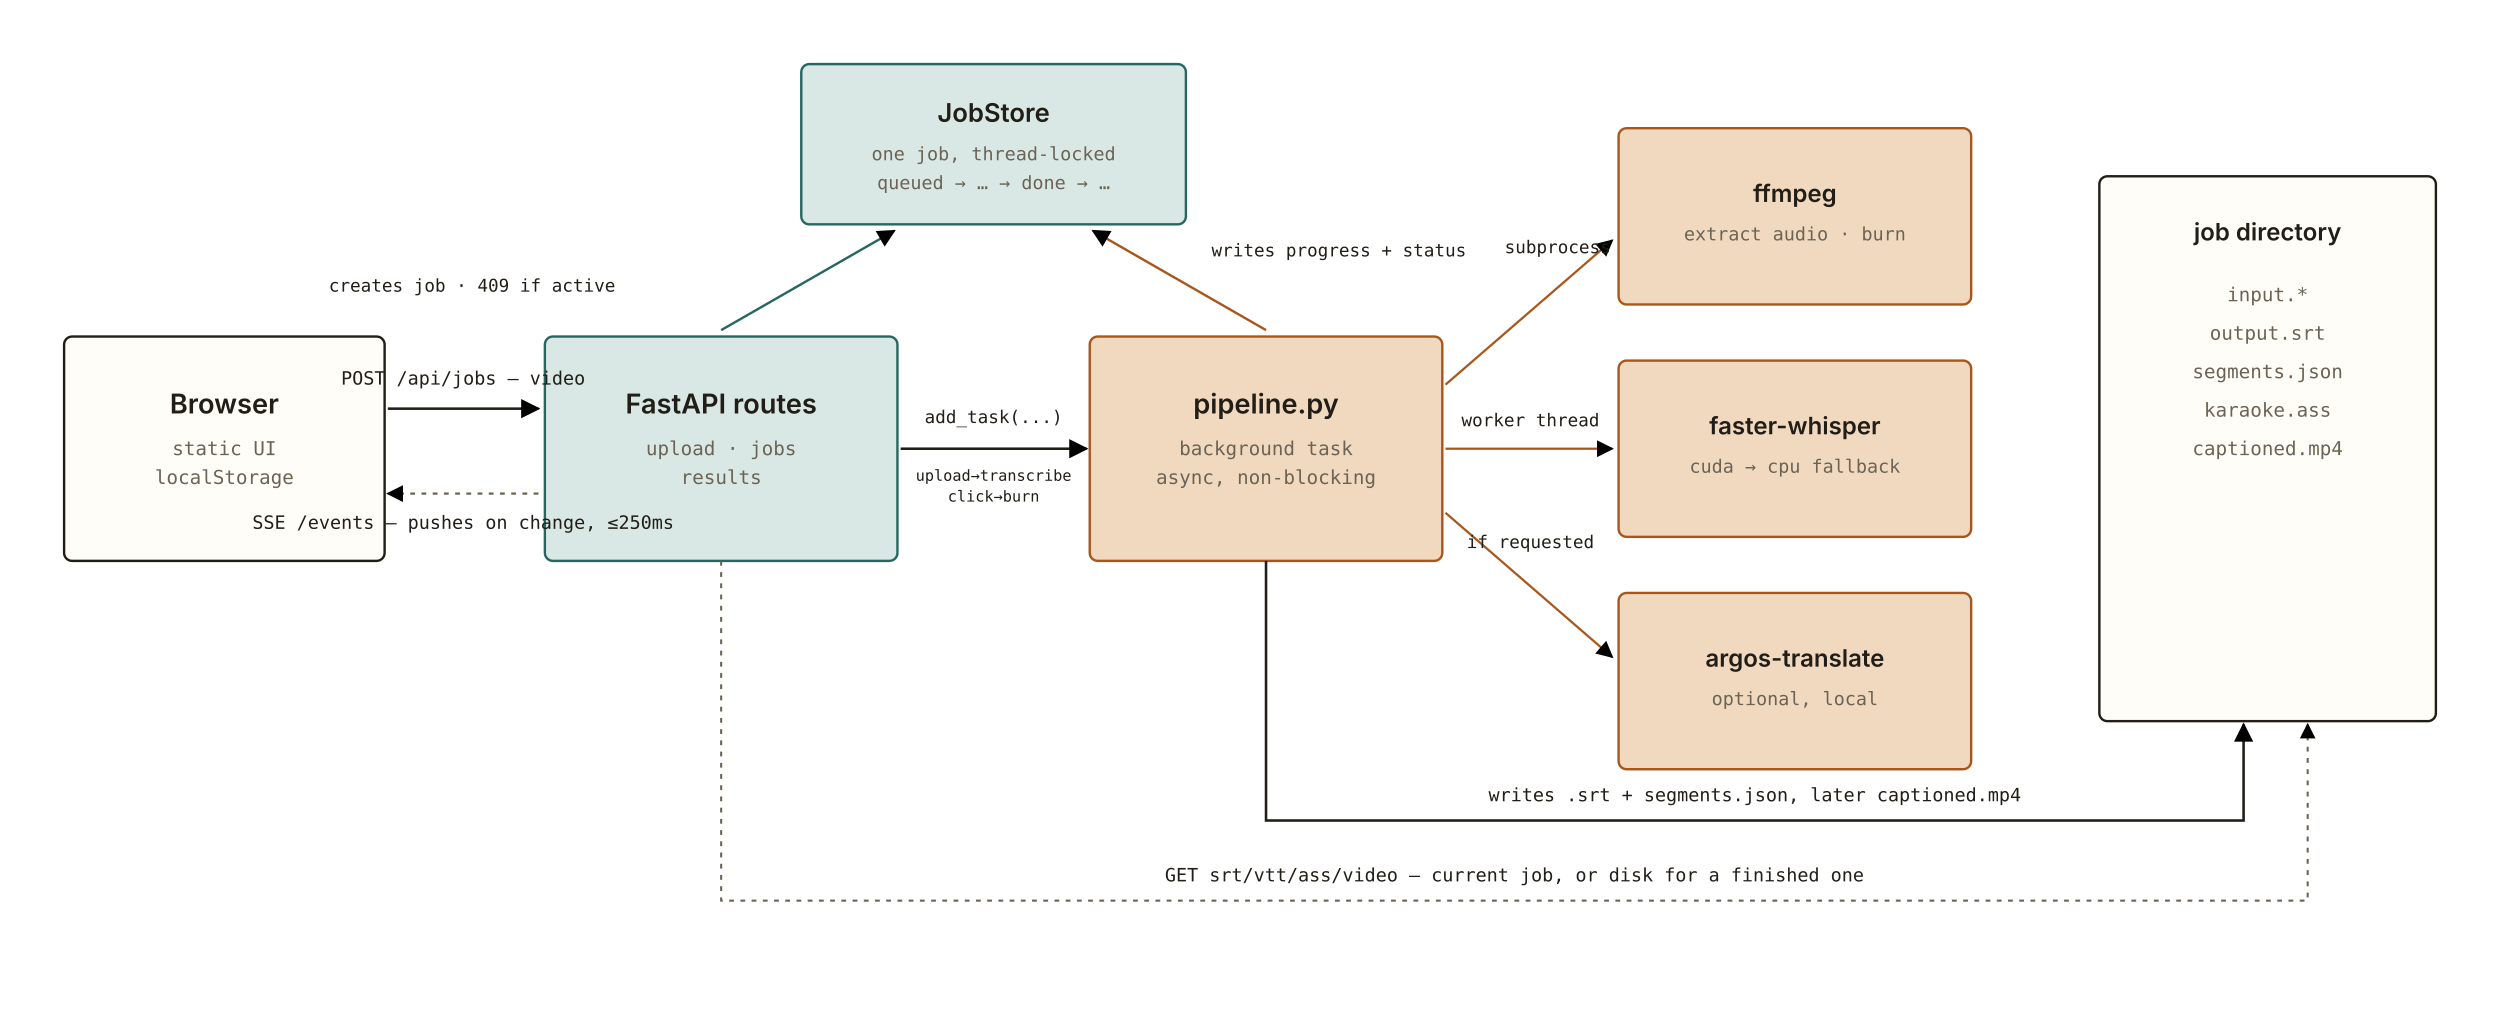
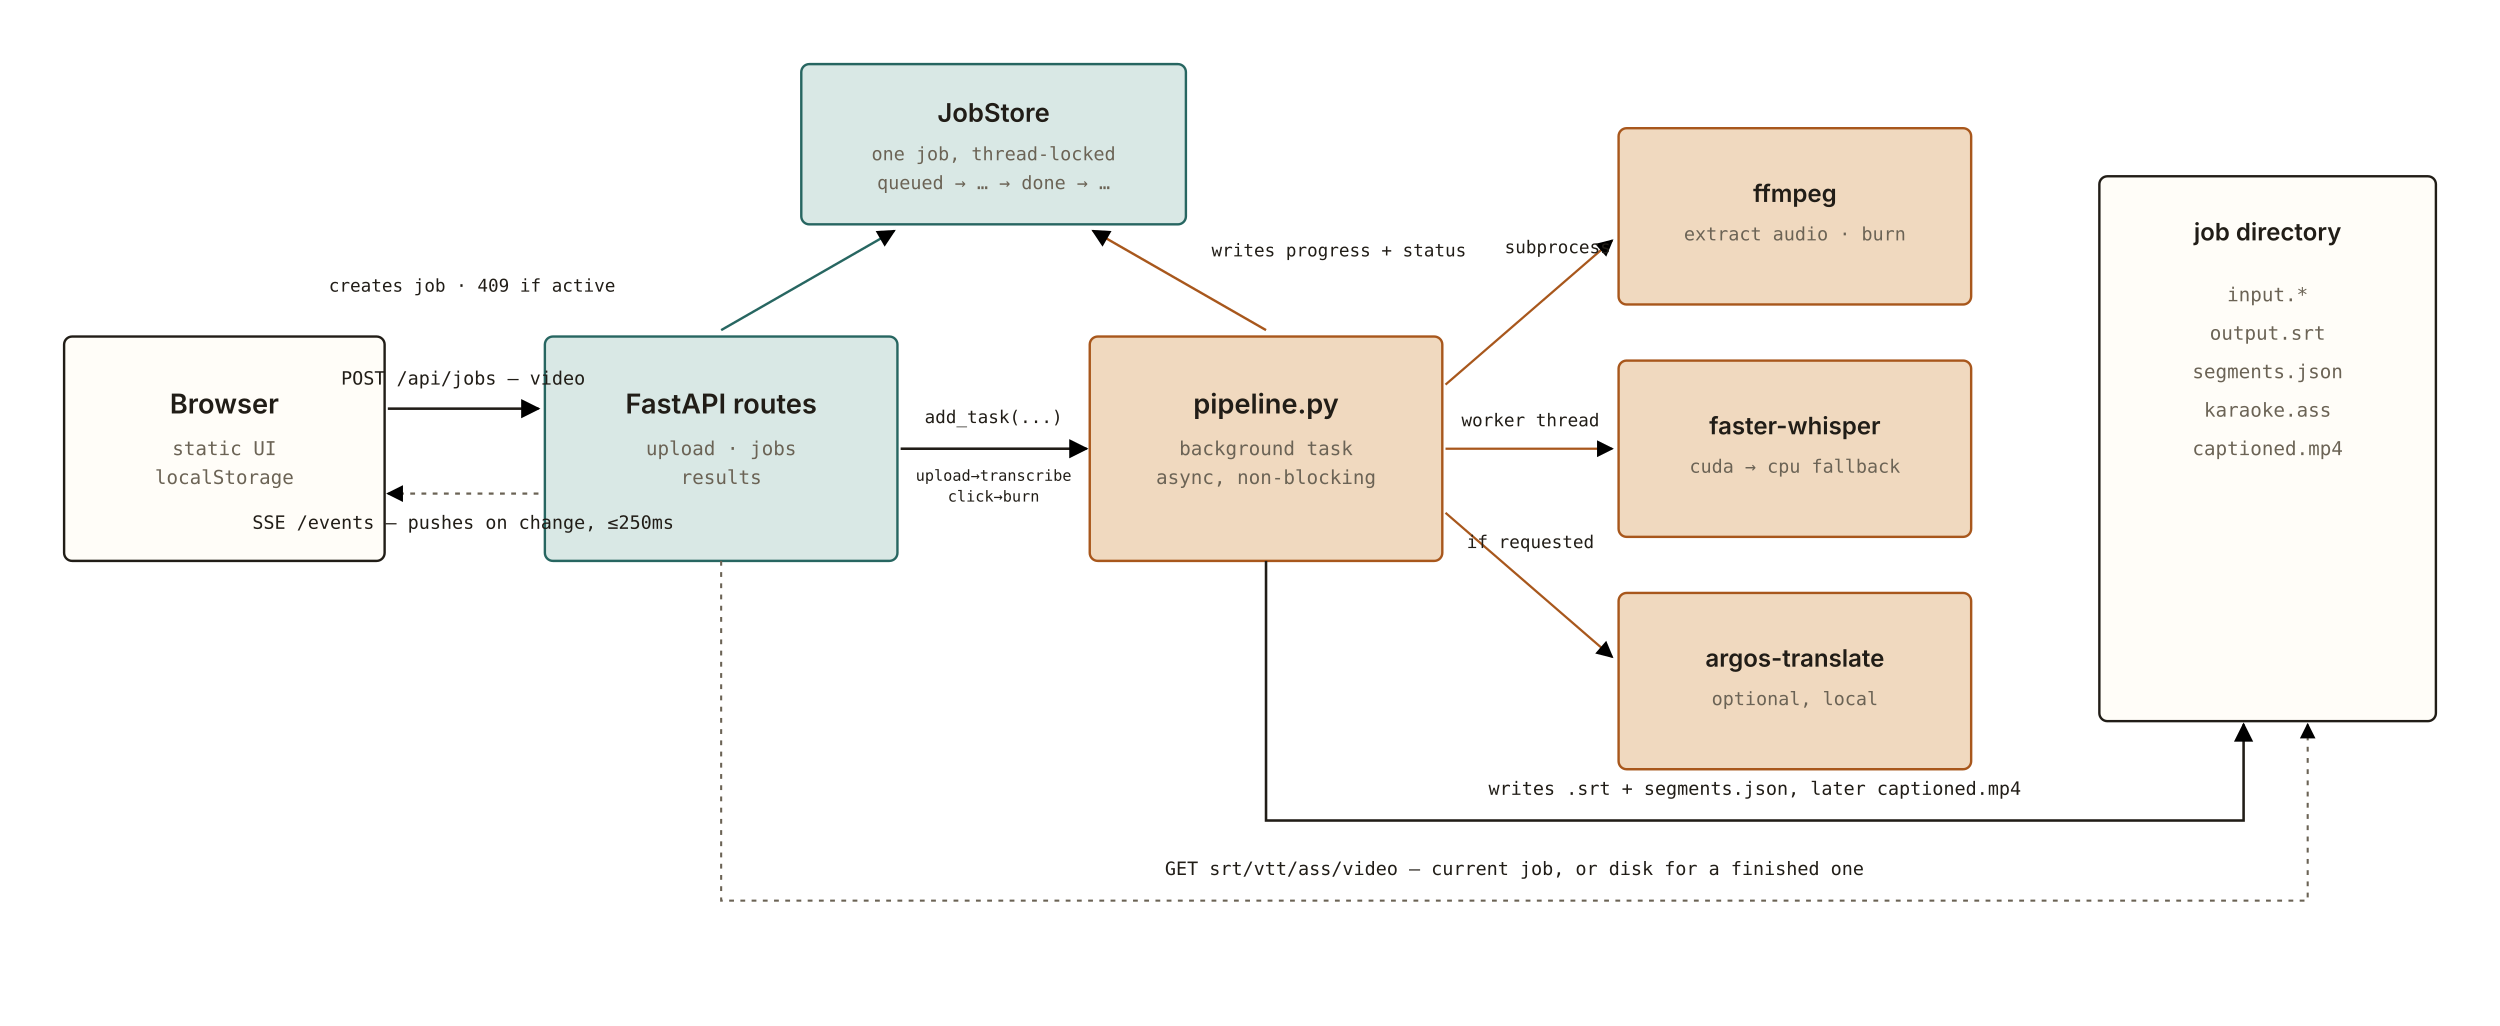
<svg xmlns="http://www.w3.org/2000/svg" viewBox="0 0 1560 640" role="img" aria-label="Diagram: the browser uploads a video to FastAPI, which hands it to a background pipeline that calls ffmpeg, faster-whisper and argos-translate in turn, writing results to a job directory on disk, while the browser watches progress over a separate SSE stream relayed from JobStore.">
  <style>
    text { font-family: "IBM Plex Sans", -apple-system, "Segoe UI", sans-serif; fill: #211d17; }
    .mono { font-family: "IBM Plex Mono", "SFMono-Regular", Consolas, monospace; }
    .title { font-weight: 600; }
    .label { fill: #6b6355; }
  </style>
  <defs>
    <marker id="cf-arrow" viewBox="0 0 10 10" refX="9" refY="5" markerWidth="7.5" markerHeight="7.5" orient="auto-start-reverse">
      <path d="M0,0 L10,5 L0,10 z" fill="currentColor" />
    </marker>
  </defs>
  <g>
    <rect x="40" y="210" width="200" height="140" rx="5" fill="#fffdf8" stroke="#211d17" stroke-width="1.5" />
    <text x="140" y="258" text-anchor="middle" class="title" font-size="17">Browser</text>
    <text x="140" y="284" text-anchor="middle" class="label mono" font-size="12">static UI</text>
    <text x="140" y="302" text-anchor="middle" class="label mono" font-size="12">localStorage</text>
  </g>
  <g>
    <rect x="340" y="210" width="220" height="140" rx="5" fill="#d9e8e5" stroke="#276661" stroke-width="1.5" />
    <text x="450" y="258" text-anchor="middle" class="title" font-size="17">FastAPI routes</text>
    <text x="450" y="284" text-anchor="middle" class="label mono" font-size="12">upload · jobs</text>
    <text x="450" y="302" text-anchor="middle" class="label mono" font-size="12">results</text>
  </g>
  <g>
    <rect x="500" y="40" width="240" height="100" rx="5" fill="#d9e8e5" stroke="#276661" stroke-width="1.5" />
    <text x="620" y="76" text-anchor="middle" class="title" font-size="16">JobStore</text>
    <text x="620" y="100" text-anchor="middle" class="label mono" font-size="11.5">one job, thread-locked</text>
    <text x="620" y="118" text-anchor="middle" class="label mono" font-size="11.5">queued → … → done → …</text>
  </g>
  <g>
    <rect x="680" y="210" width="220" height="140" rx="5" fill="#f0d9bf" stroke="#a8571c" stroke-width="1.5" />
    <text x="790" y="258" text-anchor="middle" class="title" font-size="17">pipeline.py</text>
    <text x="790" y="284" text-anchor="middle" class="label mono" font-size="12">background task</text>
    <text x="790" y="302" text-anchor="middle" class="label mono" font-size="12">async, non-blocking</text>
  </g>
  <g>
    <rect x="1010" y="80" width="220" height="110" rx="5" fill="#f0d9bf" stroke="#a8571c" stroke-width="1.5" />
    <text x="1120" y="126" text-anchor="middle" class="title" font-size="15">ffmpeg</text>
    <text x="1120" y="150" text-anchor="middle" class="label mono" font-size="11.5">extract audio · burn</text>
  </g>
  <g>
    <rect x="1010" y="225" width="220" height="110" rx="5" fill="#f0d9bf" stroke="#a8571c" stroke-width="1.5" />
    <text x="1120" y="271" text-anchor="middle" class="title" font-size="15">faster-whisper</text>
    <text x="1120" y="295" text-anchor="middle" class="label mono" font-size="11.5">cuda → cpu fallback</text>
  </g>
  <g>
    <rect x="1010" y="370" width="220" height="110" rx="5" fill="#f0d9bf" stroke="#a8571c" stroke-width="1.5" />
    <text x="1120" y="416" text-anchor="middle" class="title" font-size="15">argos-translate</text>
    <text x="1120" y="440" text-anchor="middle" class="label mono" font-size="11.5">optional, local</text>
  </g>
  <g>
    <rect x="1310" y="110" width="210" height="340" rx="5" fill="#fffdf8" stroke="#211d17" stroke-width="1.5" />
    <text x="1415" y="150" text-anchor="middle" class="title" font-size="15">job directory</text>
    <text x="1415" y="188" text-anchor="middle" class="label mono" font-size="12">input.*</text>
    <text x="1415" y="212" text-anchor="middle" class="label mono" font-size="12">output.srt</text>
    <text x="1415" y="236" text-anchor="middle" class="label mono" font-size="12">segments.json</text>
    <text x="1415" y="260" text-anchor="middle" class="label mono" font-size="12">karaoke.ass</text>
    <text x="1415" y="284" text-anchor="middle" class="label mono" font-size="12">captioned.mp4</text>
  </g>
  <g stroke="currentColor" fill="none" color="#211d17">
    <line x1="242" y1="255" x2="336" y2="255" stroke-width="1.6" marker-end="url(#cf-arrow)" />
  </g>
  <text x="289" y="240" text-anchor="middle" class="mono" font-size="11.5">POST /api/jobs — video</text>
  <g stroke="currentColor" fill="none" color="#6b6355" stroke-dasharray="3 4">
    <line x1="336" y1="308" x2="242" y2="308" stroke-width="1.4" marker-end="url(#cf-arrow)" />
  </g>
  <text x="289" y="330" text-anchor="middle" class="mono" font-size="11.5" fill="#6b6355">SSE /events — pushes on change, ≤250ms</text>
  <g stroke="currentColor" fill="none" color="#276661">
    <line x1="450" y1="206" x2="558" y2="144" stroke-width="1.5" marker-end="url(#cf-arrow)" />
  </g>
  <text x="384" y="182" text-anchor="end" class="mono" font-size="11" fill="#276661">creates job · 409 if active</text>
  <g stroke="currentColor" fill="none" color="#a8571c">
    <line x1="790" y1="206" x2="682" y2="144" stroke-width="1.5" marker-end="url(#cf-arrow)" />
  </g>
  <text x="756" y="160" text-anchor="start" class="mono" font-size="11" fill="#a8571c">writes progress + status</text>
  <g stroke="currentColor" fill="none" color="#211d17">
    <line x1="562" y1="280" x2="678" y2="280" stroke-width="1.6" marker-end="url(#cf-arrow)" />
  </g>
  <text x="620" y="264" text-anchor="middle" class="mono" font-size="11">add_task(...)</text>
  <text x="620" y="300" text-anchor="middle" class="mono" font-size="9.5">upload→transcribe</text>
  <text x="620" y="313" text-anchor="middle" class="mono" font-size="9.5">click→burn</text>
  <g stroke="currentColor" fill="none" color="#a8571c">
    <line x1="902" y1="240" x2="1006" y2="150" stroke-width="1.4" marker-end="url(#cf-arrow)" />
  </g>
  <text x="972" y="158" text-anchor="middle" class="mono" font-size="11" fill="#a8571c">subprocess</text>
  <g stroke="currentColor" fill="none" color="#a8571c">
    <line x1="902" y1="280" x2="1006" y2="280" stroke-width="1.4" marker-end="url(#cf-arrow)" />
  </g>
  <text x="955" y="266" text-anchor="middle" class="mono" font-size="11" fill="#a8571c">worker thread</text>
  <g stroke="currentColor" fill="none" color="#a8571c">
    <line x1="902" y1="320" x2="1006" y2="410" stroke-width="1.4" marker-end="url(#cf-arrow)" />
  </g>
  <text x="955" y="342" text-anchor="middle" class="mono" font-size="11" fill="#a8571c">if requested</text>
  <g stroke="currentColor" fill="none" color="#211d17">
    <path d="M 790 350 L 790 512 L 1400 512 L 1400 452" stroke-width="1.6" marker-end="url(#cf-arrow)" />
  </g>
-   <text x="1095" y="500" text-anchor="middle" class="mono" font-size="11.5">writes .srt + segments.json, later captioned.mp4</text>
+   <text x="1095" y="496" text-anchor="middle" class="mono" font-size="11.5">writes .srt + segments.json, later captioned.mp4</text>
  <g stroke="currentColor" fill="none" color="#6b6355" stroke-dasharray="3 4">
    <path d="M 450 350 L 450 562 L 1440 562 L 1440 452" stroke-width="1.3" marker-end="url(#cf-arrow)" />
  </g>
-   <text x="945" y="550" text-anchor="middle" class="mono" font-size="11.5" fill="#6b6355">GET srt/vtt/ass/video — current job, or disk for a finished one</text>
+   <text x="945" y="546" text-anchor="middle" class="mono" font-size="11.5" fill="#6b6355">GET srt/vtt/ass/video — current job, or disk for a finished one</text>
</svg>
